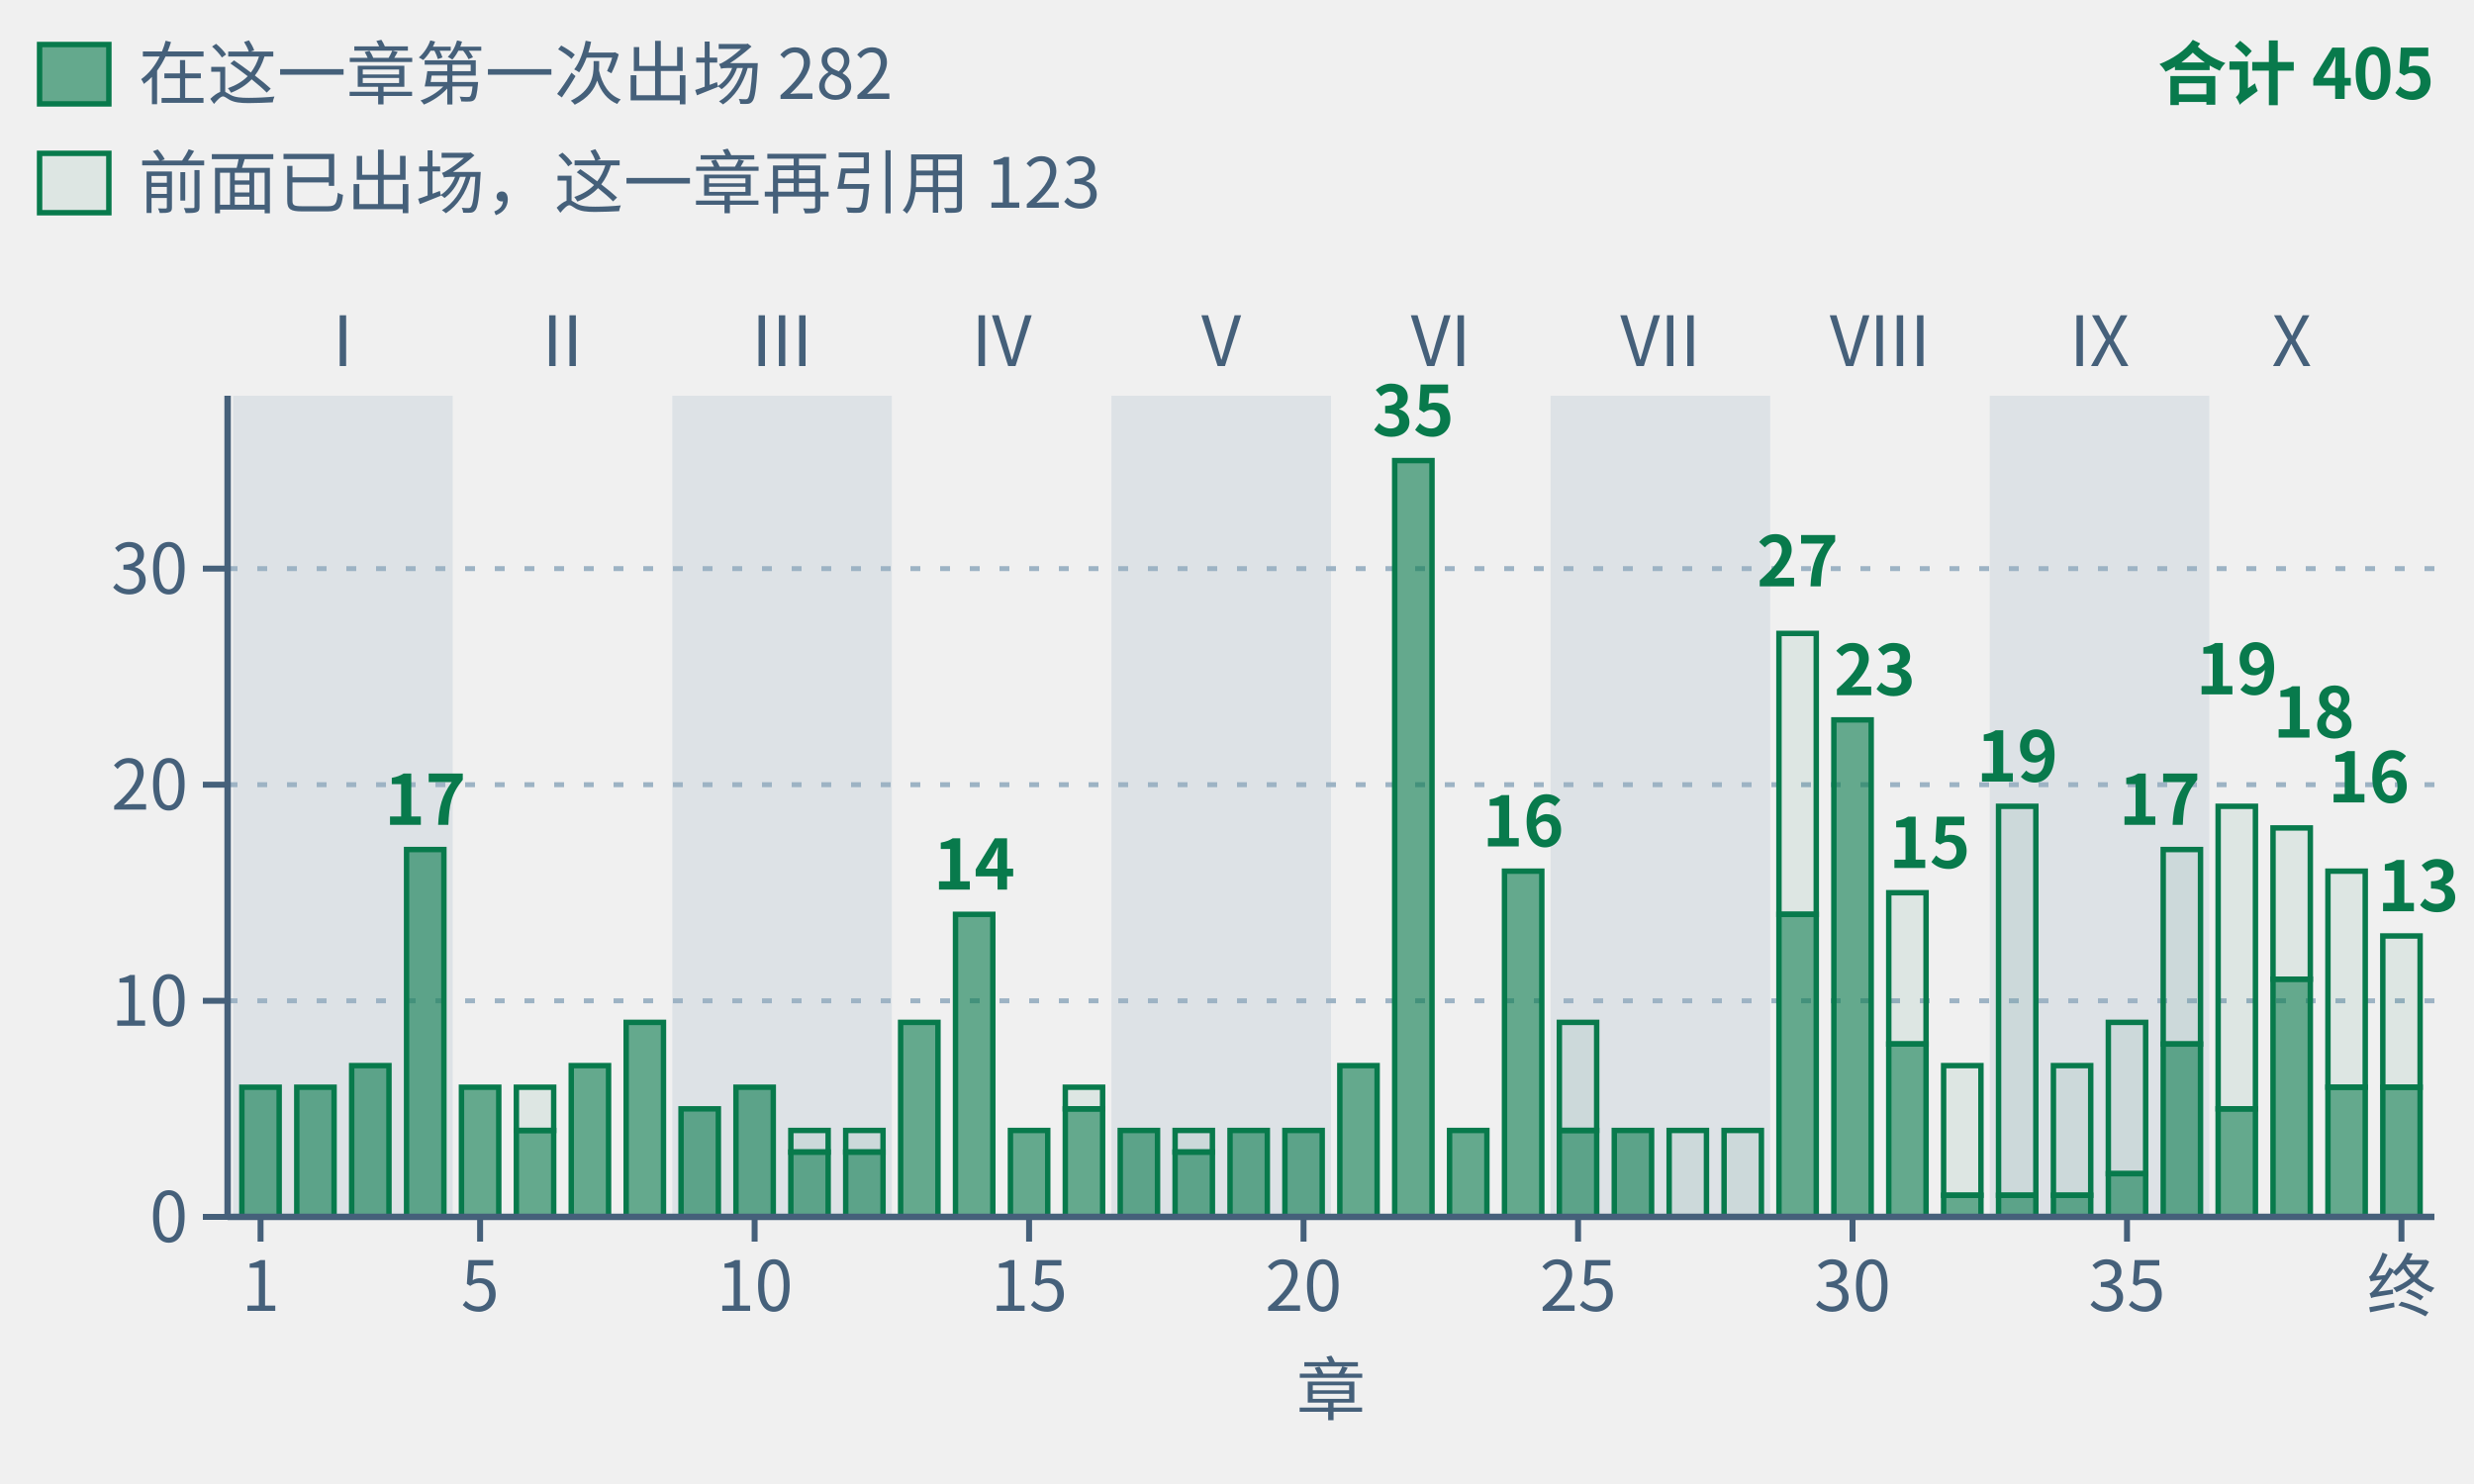
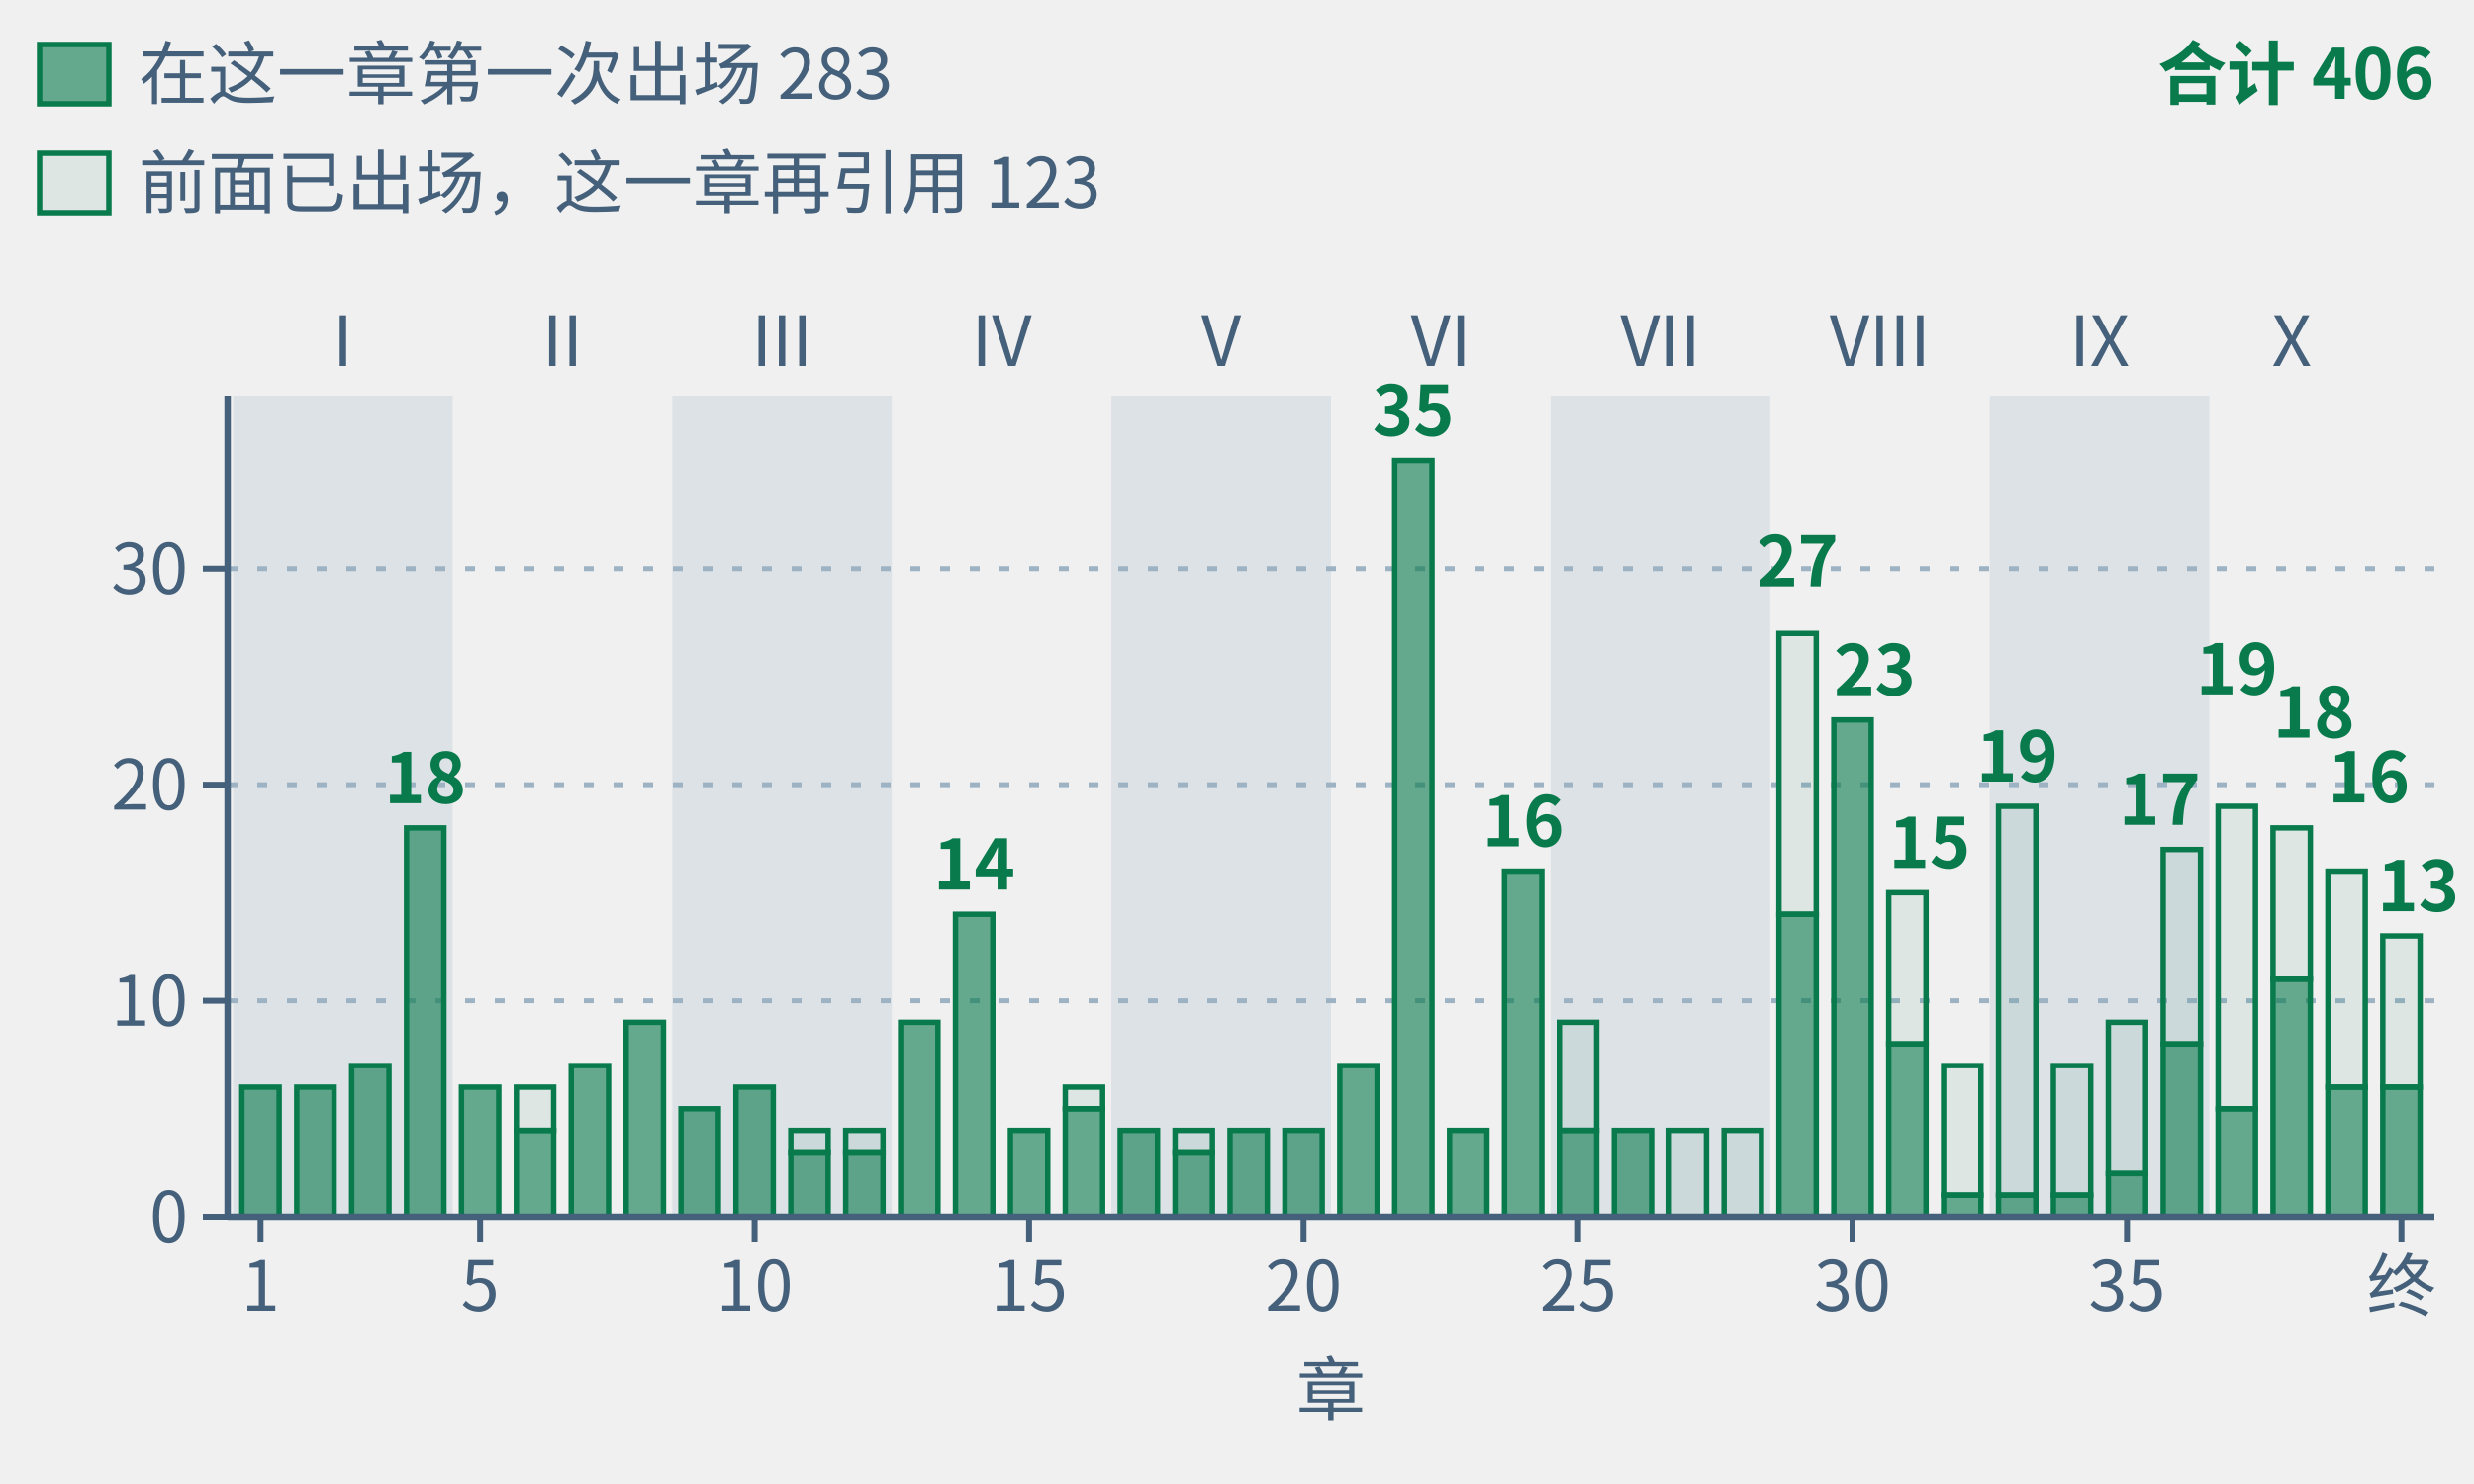
- <svg xmlns="http://www.w3.org/2000/svg" class="tr-fig" data-tr-fig="appc-theorems-by-chapter" data-lang="zh" viewBox="0 0 500 300" width="500" height="300" font-family="'Noto Sans SC', 'Noto Sans CJK SC', 'Source Sans 3', 'PingFang SC', 'Microsoft YaHei', system-ui, sans-serif" role="img" aria-label="柱状图：第一章至第三十九章与终章共 40 根绿色柱子，按第 I 至 X 部分组。柱高为各章环境头用 lean= 引用的冻结定理条数，跨章重复计。最高第 22 章 35 条，其次第 29 章 27 条、第 30 章 23 条、第 33 与第 37 章各 19 条。合计 405 次引用，与附录 C 的 293 条定理索引逐章一致。实心下段是该章第一次出现的定理，共 282 条；空心上段是此前出现过的，共 123 条。">
+ <svg xmlns="http://www.w3.org/2000/svg" class="tr-fig" data-tr-fig="appc-theorems-by-chapter" data-lang="zh" viewBox="0 0 500 300" width="500" height="300" font-family="'Noto Sans SC', 'Noto Sans CJK SC', 'Source Sans 3', 'PingFang SC', 'Microsoft YaHei', system-ui, sans-serif" role="img" aria-label="柱状图：第一章至第三十九章与终章共 40 根绿色柱子，按第 I 至 X 部分组。柱高为各章环境头用 lean= 引用的冻结定理条数，跨章重复计。最高第 22 章 35 条，其次第 29 章 27 条、第 30 章 23 条、第 33 与第 37 章各 19 条。合计 406 次引用，与附录 C 的 294 条定理索引逐章一致。实心下段是该章第一次出现的定理，共 283 条；空心上段是此前出现过的，共 123 条。">
  <style>.ts-ink{stroke:#0b1622}.tf-ink{fill:#0b1622}.ts-dim{stroke:#45607a}.tf-dim{fill:#45607a}.ts-faint{stroke:#9db3c4}.tf-faint{fill:#9db3c4}.ts-edge{stroke:#b9d0dd}.tf-edge{fill:#b9d0dd}.ts-hot{stroke:#5f9bb5}.tf-hot{fill:#5f9bb5}.ts-bg{stroke:#ffffff}.tf-bg{fill:#ffffff}.ts-panel{stroke:#eef5f9}.tf-panel{fill:#eef5f9}.ts-sheet{stroke:#f7fbfd}.tf-sheet{fill:#f7fbfd}.ts-cyan{stroke:#007c8a}.tf-cyan{fill:#007c8a}.ts-magenta{stroke:#b0128f}.tf-magenta{fill:#b0128f}.ts-amber{stroke:#946200}.tf-amber{fill:#946200}.ts-violet{stroke:#5a45c8}.tf-violet{fill:#5a45c8}.ts-ok{stroke:#087a4c}.tf-ok{fill:#087a4c}.ts-warn{stroke:#c21f3a}.tf-warn{fill:#c21f3a}.ts-blue{stroke:#1d5fd0}.tf-blue{fill:#1d5fd0}.ts-orange{stroke:#b85410}.tf-orange{fill:#b85410}.ts-sigma{stroke:#28405a}.tf-sigma{fill:#28405a}@media (prefers-color-scheme:dark){.ts-ink{stroke:#d4efff}.tf-ink{fill:#d4efff}.ts-dim{stroke:#6f8ea5}.tf-dim{fill:#6f8ea5}.ts-faint{stroke:#34506a}.tf-faint{fill:#34506a}.ts-edge{stroke:#143049}.tf-edge{fill:#143049}.ts-hot{stroke:#1f5d7c}.tf-hot{fill:#1f5d7c}.ts-bg{stroke:#03060c}.tf-bg{fill:#03060c}.ts-panel{stroke:#07101b}.tf-panel{fill:#07101b}.ts-sheet{stroke:#050c16}.tf-sheet{fill:#050c16}.ts-cyan{stroke:#19f0ff}.tf-cyan{fill:#19f0ff}.ts-magenta{stroke:#ff2fd0}.tf-magenta{fill:#ff2fd0}.ts-amber{stroke:#ffc83d}.tf-amber{fill:#ffc83d}.ts-violet{stroke:#9d8cff}.tf-violet{fill:#9d8cff}.ts-ok{stroke:#46ffb2}.tf-ok{fill:#46ffb2}.ts-warn{stroke:#ff5064}.tf-warn{fill:#ff5064}.ts-blue{stroke:#2a7bff}.tf-blue{fill:#2a7bff}.ts-orange{stroke:#ff8a3c}.tf-orange{fill:#ff8a3c}.ts-sigma{stroke:#cfe3ff}.tf-sigma{fill:#cfe3ff}}</style>
  <rect x="47.11" y="80" width="44.38" height="166" class="tf-faint" fill-opacity="0.22" />
  <text class="tf-dim" x="69.3" y="74" font-size="14" text-anchor="middle">I</text>
  <text class="tf-dim" x="113.68" y="74" font-size="14" text-anchor="middle">II</text>
  <rect x="135.87" y="80" width="44.38" height="166" class="tf-faint" fill-opacity="0.22" />
  <text class="tf-dim" x="158.05" y="74" font-size="14" text-anchor="middle">III</text>
  <text class="tf-dim" x="202.43" y="74" font-size="14" text-anchor="middle">IV</text>
  <rect x="224.62" y="80" width="44.38" height="166" class="tf-faint" fill-opacity="0.22" />
  <text class="tf-dim" x="246.81" y="74" font-size="14" text-anchor="middle">V</text>
  <text class="tf-dim" x="291.19" y="74" font-size="14" text-anchor="middle">VI</text>
  <rect x="313.38" y="80" width="44.38" height="166" class="tf-faint" fill-opacity="0.22" />
  <text class="tf-dim" x="335.57" y="74" font-size="14" text-anchor="middle">VII</text>
  <text class="tf-dim" x="379.95" y="74" font-size="14" text-anchor="middle">VIII</text>
  <rect x="402.13" y="80" width="44.38" height="166" class="tf-faint" fill-opacity="0.22" />
  <text class="tf-dim" x="424.32" y="74" font-size="14" text-anchor="middle">IX</text>
  <text class="tf-dim" x="463.15" y="74" font-size="14" text-anchor="middle">X</text>
  <line x1="46" y1="202.32" x2="492" y2="202.32" class="ts-faint" stroke-width="1" stroke-dasharray="2 4" fill="none" />
  <line x1="46" y1="158.63" x2="492" y2="158.63" class="ts-faint" stroke-width="1" stroke-dasharray="2 4" fill="none" />
  <line x1="46" y1="114.95" x2="492" y2="114.95" class="ts-faint" stroke-width="1" stroke-dasharray="2 4" fill="none" />
  <rect x="48.88" y="219.79" width="7.54" height="26.21" class="ts-ok tf-ok" stroke-width="1.1" fill-opacity="0.6" />
  <rect x="59.98" y="219.79" width="7.54" height="26.21" class="ts-ok tf-ok" stroke-width="1.1" fill-opacity="0.6" />
  <rect x="71.07" y="215.42" width="7.54" height="30.58" class="ts-ok tf-ok" stroke-width="1.1" fill-opacity="0.6" />
-   <rect x="82.17" y="171.74" width="7.54" height="74.26" class="ts-ok tf-ok" stroke-width="1.1" fill-opacity="0.6" />
+   <rect x="82.17" y="167.37" width="7.54" height="78.63" class="ts-ok tf-ok" stroke-width="1.1" fill-opacity="0.6" />
  <rect x="93.26" y="219.79" width="7.54" height="26.21" class="ts-ok tf-ok" stroke-width="1.1" fill-opacity="0.6" />
  <rect x="104.36" y="219.79" width="7.54" height="8.74" class="ts-ok tf-ok" stroke-width="1.1" fill-opacity="0.08" />
  <rect x="104.36" y="228.53" width="7.54" height="17.47" class="ts-ok tf-ok" stroke-width="1.1" fill-opacity="0.6" />
  <rect x="115.45" y="215.42" width="7.54" height="30.58" class="ts-ok tf-ok" stroke-width="1.1" fill-opacity="0.6" />
  <rect x="126.55" y="206.68" width="7.54" height="39.32" class="ts-ok tf-ok" stroke-width="1.1" fill-opacity="0.6" />
  <rect x="137.64" y="224.16" width="7.54" height="21.84" class="ts-ok tf-ok" stroke-width="1.1" fill-opacity="0.6" />
  <rect x="148.74" y="219.79" width="7.54" height="26.21" class="ts-ok tf-ok" stroke-width="1.1" fill-opacity="0.6" />
  <rect x="159.83" y="228.53" width="7.54" height="4.37" class="ts-ok tf-ok" stroke-width="1.1" fill-opacity="0.08" />
  <rect x="159.83" y="232.89" width="7.54" height="13.11" class="ts-ok tf-ok" stroke-width="1.1" fill-opacity="0.6" />
  <rect x="170.92" y="228.53" width="7.54" height="4.37" class="ts-ok tf-ok" stroke-width="1.1" fill-opacity="0.08" />
  <rect x="170.92" y="232.89" width="7.54" height="13.11" class="ts-ok tf-ok" stroke-width="1.1" fill-opacity="0.6" />
  <rect x="182.02" y="206.68" width="7.54" height="39.32" class="ts-ok tf-ok" stroke-width="1.1" fill-opacity="0.6" />
  <rect x="193.11" y="184.84" width="7.54" height="61.16" class="ts-ok tf-ok" stroke-width="1.1" fill-opacity="0.6" />
  <rect x="204.21" y="228.53" width="7.54" height="17.47" class="ts-ok tf-ok" stroke-width="1.1" fill-opacity="0.6" />
  <rect x="215.3" y="219.79" width="7.54" height="4.37" class="ts-ok tf-ok" stroke-width="1.1" fill-opacity="0.08" />
  <rect x="215.3" y="224.16" width="7.54" height="21.84" class="ts-ok tf-ok" stroke-width="1.1" fill-opacity="0.6" />
  <rect x="226.4" y="228.53" width="7.54" height="17.47" class="ts-ok tf-ok" stroke-width="1.1" fill-opacity="0.6" />
  <rect x="237.49" y="228.53" width="7.54" height="4.37" class="ts-ok tf-ok" stroke-width="1.1" fill-opacity="0.08" />
  <rect x="237.49" y="232.89" width="7.54" height="13.11" class="ts-ok tf-ok" stroke-width="1.1" fill-opacity="0.6" />
  <rect x="248.59" y="228.53" width="7.54" height="17.47" class="ts-ok tf-ok" stroke-width="1.1" fill-opacity="0.6" />
  <rect x="259.68" y="228.53" width="7.54" height="17.47" class="ts-ok tf-ok" stroke-width="1.1" fill-opacity="0.6" />
  <rect x="270.78" y="215.42" width="7.54" height="30.58" class="ts-ok tf-ok" stroke-width="1.1" fill-opacity="0.6" />
  <rect x="281.87" y="93.11" width="7.54" height="152.89" class="ts-ok tf-ok" stroke-width="1.1" fill-opacity="0.6" />
  <rect x="292.96" y="228.53" width="7.54" height="17.47" class="ts-ok tf-ok" stroke-width="1.1" fill-opacity="0.6" />
  <rect x="304.06" y="176.11" width="7.54" height="69.89" class="ts-ok tf-ok" stroke-width="1.1" fill-opacity="0.6" />
  <rect x="315.15" y="206.68" width="7.54" height="21.84" class="ts-ok tf-ok" stroke-width="1.1" fill-opacity="0.08" />
  <rect x="315.15" y="228.53" width="7.54" height="17.47" class="ts-ok tf-ok" stroke-width="1.1" fill-opacity="0.6" />
  <rect x="326.25" y="228.53" width="7.54" height="17.47" class="ts-ok tf-ok" stroke-width="1.1" fill-opacity="0.6" />
  <rect x="337.34" y="228.53" width="7.54" height="17.47" class="ts-ok tf-ok" stroke-width="1.1" fill-opacity="0.08" />
  <rect x="348.44" y="228.53" width="7.54" height="17.47" class="ts-ok tf-ok" stroke-width="1.1" fill-opacity="0.08" />
  <rect x="359.53" y="128.05" width="7.54" height="56.79" class="ts-ok tf-ok" stroke-width="1.1" fill-opacity="0.08" />
  <rect x="359.53" y="184.84" width="7.54" height="61.16" class="ts-ok tf-ok" stroke-width="1.1" fill-opacity="0.6" />
  <rect x="370.63" y="145.53" width="7.54" height="100.47" class="ts-ok tf-ok" stroke-width="1.1" fill-opacity="0.6" />
  <rect x="381.72" y="180.47" width="7.54" height="30.58" class="ts-ok tf-ok" stroke-width="1.1" fill-opacity="0.08" />
  <rect x="381.72" y="211.05" width="7.54" height="34.95" class="ts-ok tf-ok" stroke-width="1.1" fill-opacity="0.6" />
  <rect x="392.81" y="215.42" width="7.54" height="26.21" class="ts-ok tf-ok" stroke-width="1.1" fill-opacity="0.08" />
  <rect x="392.81" y="241.63" width="7.54" height="4.37" class="ts-ok tf-ok" stroke-width="1.1" fill-opacity="0.6" />
  <rect x="403.91" y="163" width="7.54" height="78.63" class="ts-ok tf-ok" stroke-width="1.1" fill-opacity="0.08" />
  <rect x="403.91" y="241.63" width="7.54" height="4.37" class="ts-ok tf-ok" stroke-width="1.1" fill-opacity="0.6" />
  <rect x="415" y="215.42" width="7.54" height="26.21" class="ts-ok tf-ok" stroke-width="1.1" fill-opacity="0.08" />
  <rect x="415" y="241.63" width="7.54" height="4.37" class="ts-ok tf-ok" stroke-width="1.1" fill-opacity="0.6" />
  <rect x="426.1" y="206.68" width="7.54" height="30.58" class="ts-ok tf-ok" stroke-width="1.1" fill-opacity="0.08" />
  <rect x="426.1" y="237.26" width="7.54" height="8.74" class="ts-ok tf-ok" stroke-width="1.1" fill-opacity="0.6" />
  <rect x="437.19" y="171.74" width="7.54" height="39.32" class="ts-ok tf-ok" stroke-width="1.1" fill-opacity="0.08" />
  <rect x="437.19" y="211.05" width="7.54" height="34.95" class="ts-ok tf-ok" stroke-width="1.1" fill-opacity="0.6" />
  <rect x="448.29" y="163" width="7.54" height="61.16" class="ts-ok tf-ok" stroke-width="1.1" fill-opacity="0.08" />
  <rect x="448.29" y="224.16" width="7.54" height="21.84" class="ts-ok tf-ok" stroke-width="1.1" fill-opacity="0.6" />
  <rect x="459.38" y="167.37" width="7.54" height="30.58" class="ts-ok tf-ok" stroke-width="1.1" fill-opacity="0.08" />
  <rect x="459.38" y="197.95" width="7.54" height="48.05" class="ts-ok tf-ok" stroke-width="1.1" fill-opacity="0.6" />
  <rect x="470.48" y="176.11" width="7.54" height="43.68" class="ts-ok tf-ok" stroke-width="1.1" fill-opacity="0.08" />
  <rect x="470.48" y="219.79" width="7.54" height="26.21" class="ts-ok tf-ok" stroke-width="1.1" fill-opacity="0.6" />
  <rect x="481.57" y="189.21" width="7.54" height="30.58" class="ts-ok tf-ok" stroke-width="1.1" fill-opacity="0.08" />
  <rect x="481.57" y="219.79" width="7.54" height="26.21" class="ts-ok tf-ok" stroke-width="1.1" fill-opacity="0.6" />
-   <text class="tf-ok" x="85.94" y="166.74" font-size="14" text-anchor="middle" font-weight="600">17</text>
+   <text class="tf-ok" x="85.94" y="162.37" font-size="14" text-anchor="middle" font-weight="600">18</text>
  <text class="tf-ok" x="196.89" y="179.84" font-size="14" text-anchor="middle" font-weight="600">14</text>
  <text class="tf-ok" x="285.64" y="88.11" font-size="14" text-anchor="middle" font-weight="600">35</text>
  <text class="tf-ok" x="307.83" y="171.11" font-size="14" text-anchor="middle" font-weight="600">16</text>
  <text class="tf-ok" x="363.3" y="118.53" font-size="14" text-anchor="middle" font-weight="600">27</text>
  <text class="tf-ok" x="370.63" y="140.53" font-size="14" font-weight="600">23</text>
  <text class="tf-ok" x="381.72" y="175.47" font-size="14" font-weight="600">15</text>
  <text class="tf-ok" x="407.68" y="158" font-size="14" text-anchor="middle" font-weight="600">19</text>
  <text class="tf-ok" x="444.74" y="166.74" font-size="14" text-anchor="end" font-weight="600">17</text>
  <text class="tf-ok" x="452.06" y="140.37" font-size="14" text-anchor="middle" font-weight="600">19</text>
  <text class="tf-ok" x="459.38" y="149.11" font-size="14" font-weight="600">18</text>
  <text class="tf-ok" x="470.48" y="162.21" font-size="14" font-weight="600">16</text>
  <text class="tf-ok" x="497" y="184.21" font-size="14" text-anchor="end" font-weight="600">13</text>
  <line x1="46" y1="246" x2="492" y2="246" class="ts-dim" stroke-width="1.3" fill="none" />
  <line x1="52.66" y1="246" x2="52.66" y2="251" class="ts-dim" stroke-width="1.2" fill="none" />
  <text class="tf-dim" x="52.66" y="265" font-size="14" text-anchor="middle">1</text>
  <line x1="97.03" y1="246" x2="97.03" y2="251" class="ts-dim" stroke-width="1.2" fill="none" />
  <text class="tf-dim" x="97.03" y="265" font-size="14" text-anchor="middle">5</text>
  <line x1="152.51" y1="246" x2="152.51" y2="251" class="ts-dim" stroke-width="1.2" fill="none" />
  <text class="tf-dim" x="152.51" y="265" font-size="14" text-anchor="middle">10</text>
  <line x1="207.98" y1="246" x2="207.98" y2="251" class="ts-dim" stroke-width="1.2" fill="none" />
  <text class="tf-dim" x="207.98" y="265" font-size="14" text-anchor="middle">15</text>
  <line x1="263.45" y1="246" x2="263.45" y2="251" class="ts-dim" stroke-width="1.2" fill="none" />
  <text class="tf-dim" x="263.45" y="265" font-size="14" text-anchor="middle">20</text>
  <line x1="318.93" y1="246" x2="318.93" y2="251" class="ts-dim" stroke-width="1.2" fill="none" />
  <text class="tf-dim" x="318.93" y="265" font-size="14" text-anchor="middle">25</text>
  <line x1="374.4" y1="246" x2="374.4" y2="251" class="ts-dim" stroke-width="1.2" fill="none" />
  <text class="tf-dim" x="374.4" y="265" font-size="14" text-anchor="middle">30</text>
  <line x1="429.87" y1="246" x2="429.87" y2="251" class="ts-dim" stroke-width="1.2" fill="none" />
  <text class="tf-dim" x="429.87" y="265" font-size="14" text-anchor="middle">35</text>
  <line x1="485.34" y1="246" x2="485.34" y2="251" class="ts-dim" stroke-width="1.2" fill="none" />
  <text class="tf-dim" x="485.34" y="265" font-size="14" text-anchor="middle">终</text>
  <text class="tf-dim" x="269" y="286" font-size="14" text-anchor="middle">章</text>
  <line x1="46" y1="80" x2="46" y2="246" class="ts-dim" stroke-width="1.3" fill="none" />
  <line x1="41" y1="246" x2="46" y2="246" class="ts-dim" stroke-width="1.2" fill="none" />
  <text class="tf-dim" x="38" y="251.04" font-size="14" text-anchor="end">0</text>
  <line x1="41" y1="202.32" x2="46" y2="202.32" class="ts-dim" stroke-width="1.2" fill="none" />
  <text class="tf-dim" x="38" y="207.36" font-size="14" text-anchor="end">10</text>
  <line x1="41" y1="158.63" x2="46" y2="158.63" class="ts-dim" stroke-width="1.2" fill="none" />
  <text class="tf-dim" x="38" y="163.67" font-size="14" text-anchor="end">20</text>
  <line x1="41" y1="114.95" x2="46" y2="114.95" class="ts-dim" stroke-width="1.2" fill="none" />
  <text class="tf-dim" x="38" y="119.99" font-size="14" text-anchor="end">30</text>
  <rect x="8" y="9" width="14" height="12" class="ts-ok tf-ok" stroke-width="1.1" fill-opacity="0.6" />
-   <text class="tf-dim" x="28" y="20" font-size="14">在这一章第一次出场 282</text>
+   <text class="tf-dim" x="28" y="20" font-size="14">在这一章第一次出场 283</text>
  <rect x="8" y="31" width="14" height="12" class="ts-ok tf-ok" stroke-width="1.1" fill-opacity="0.08" />
  <text class="tf-dim" x="28" y="42" font-size="14">前面已出场，这一章再引用 123</text>
-   <text class="tf-ok" x="492" y="20" font-size="14" text-anchor="end" font-weight="600">合计 405</text>
+   <text class="tf-ok" x="492" y="20" font-size="14" text-anchor="end" font-weight="600">合计 406</text>
</svg>
